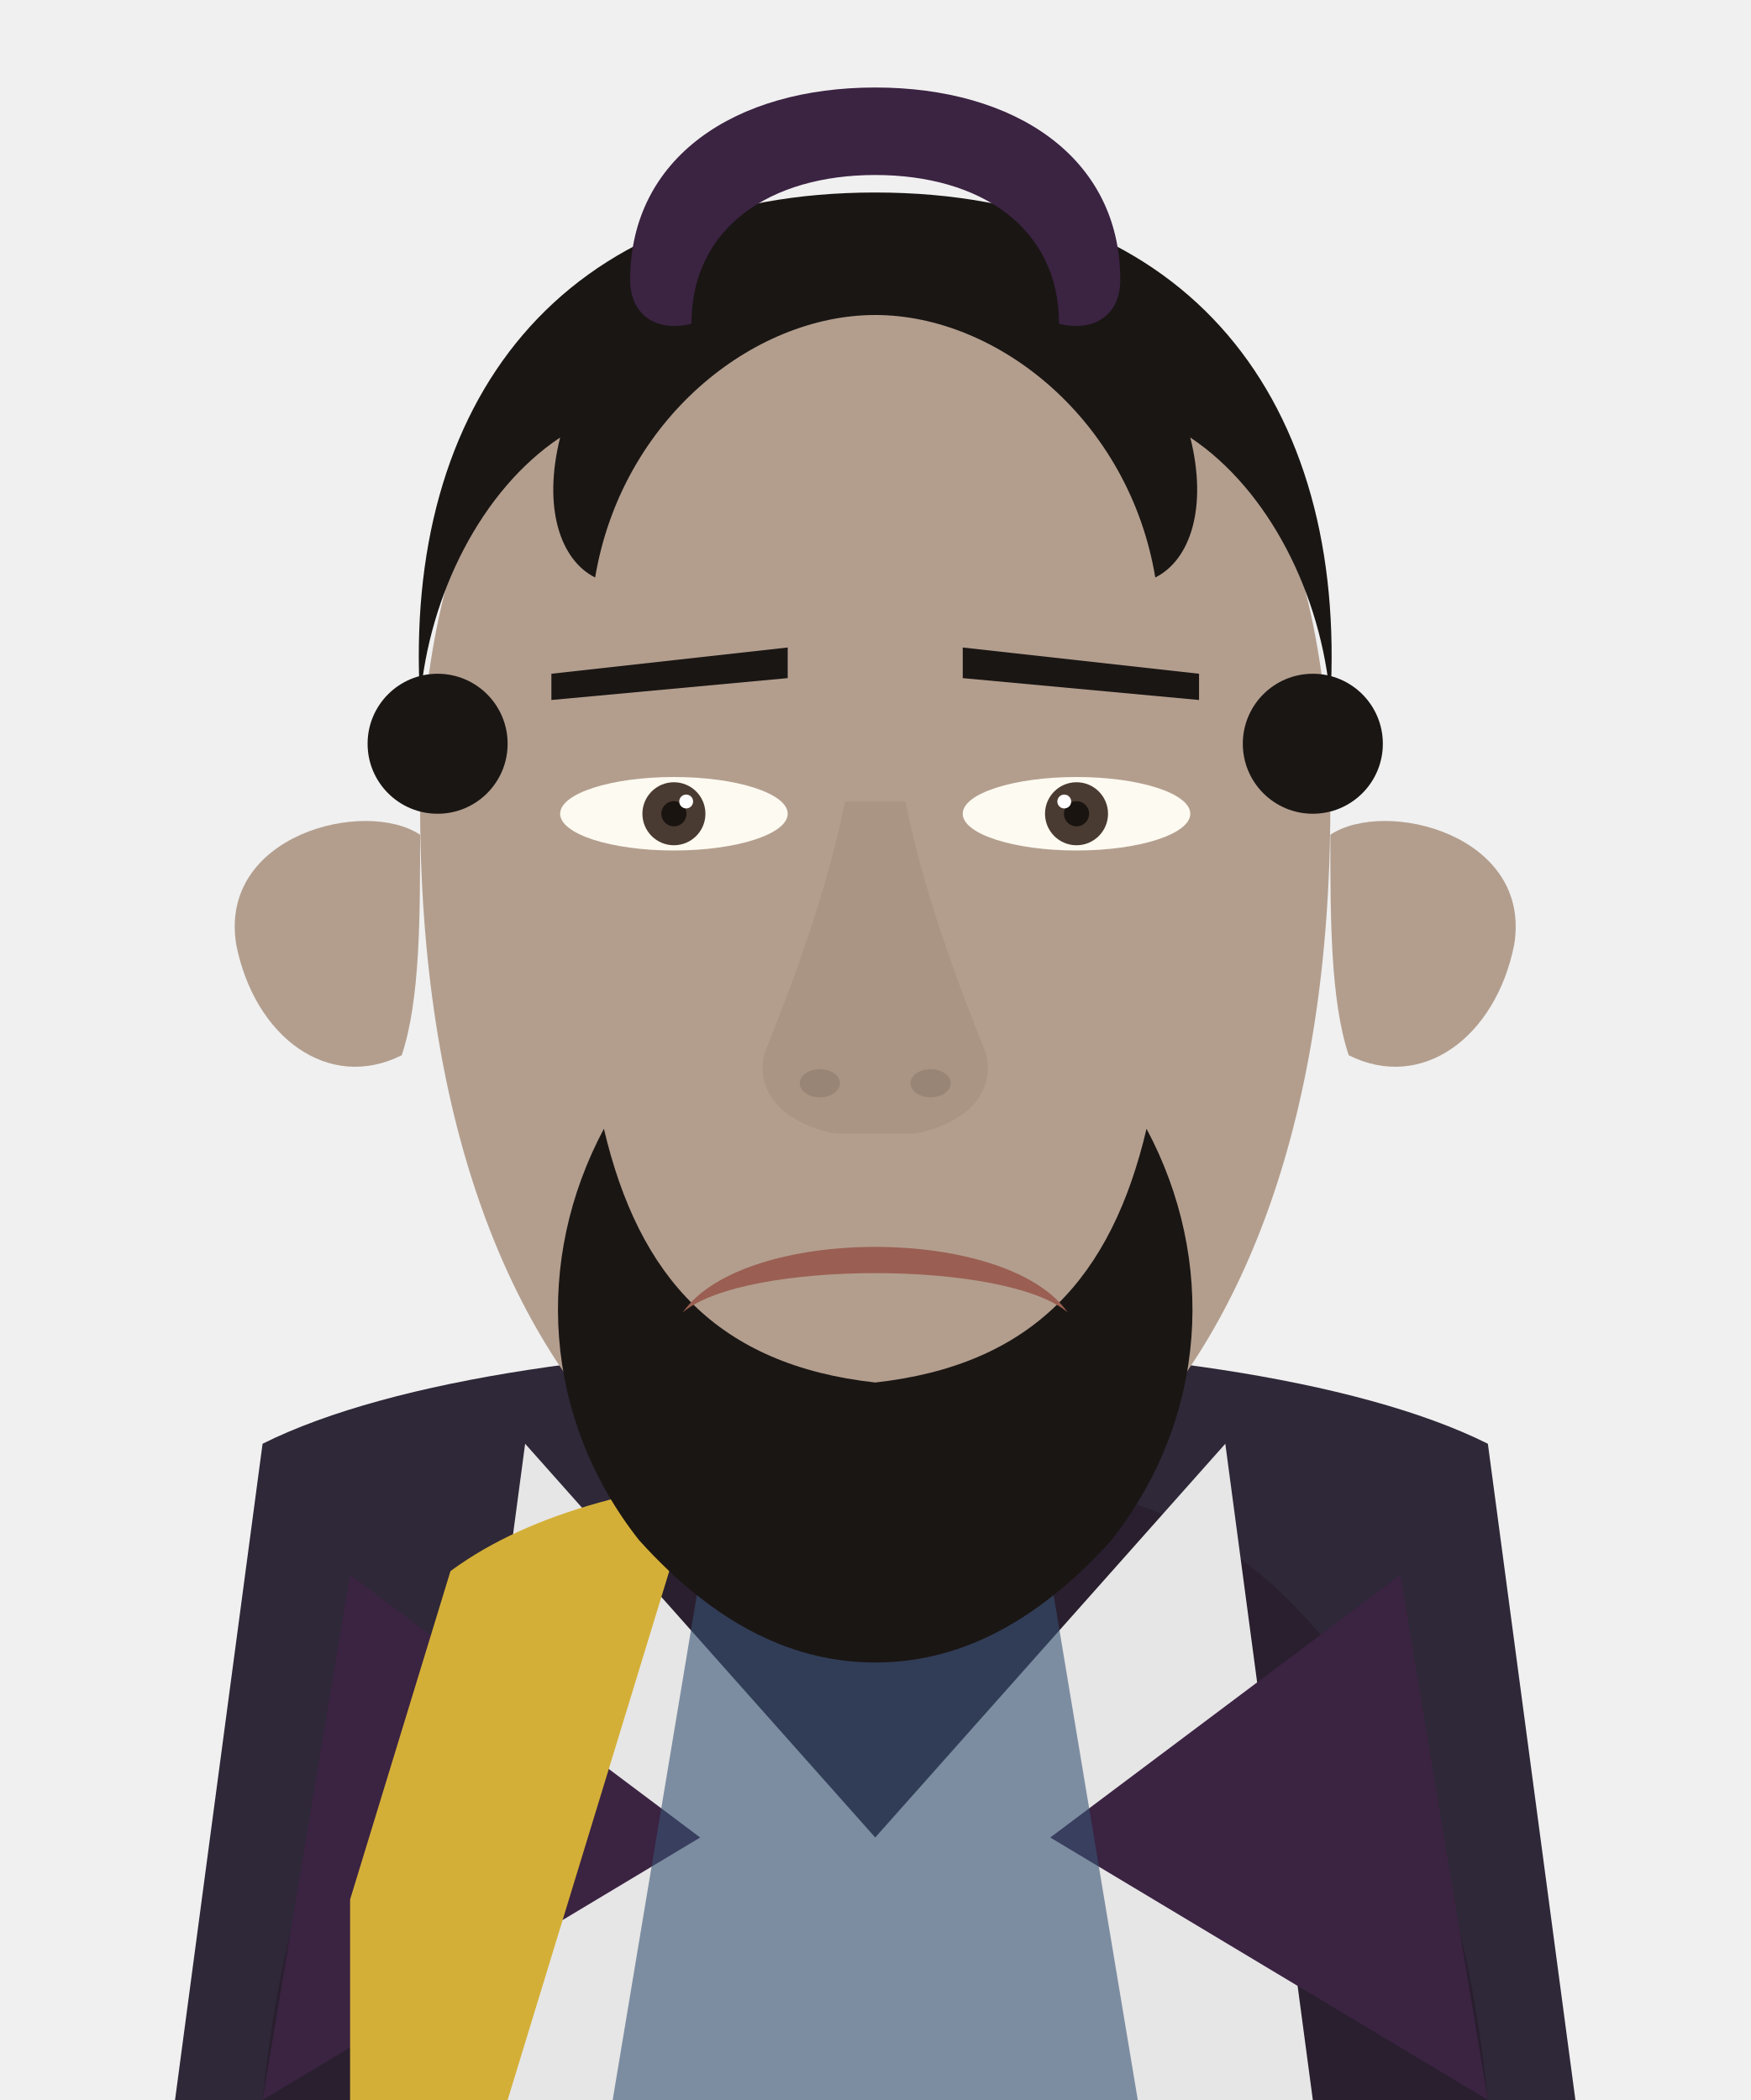
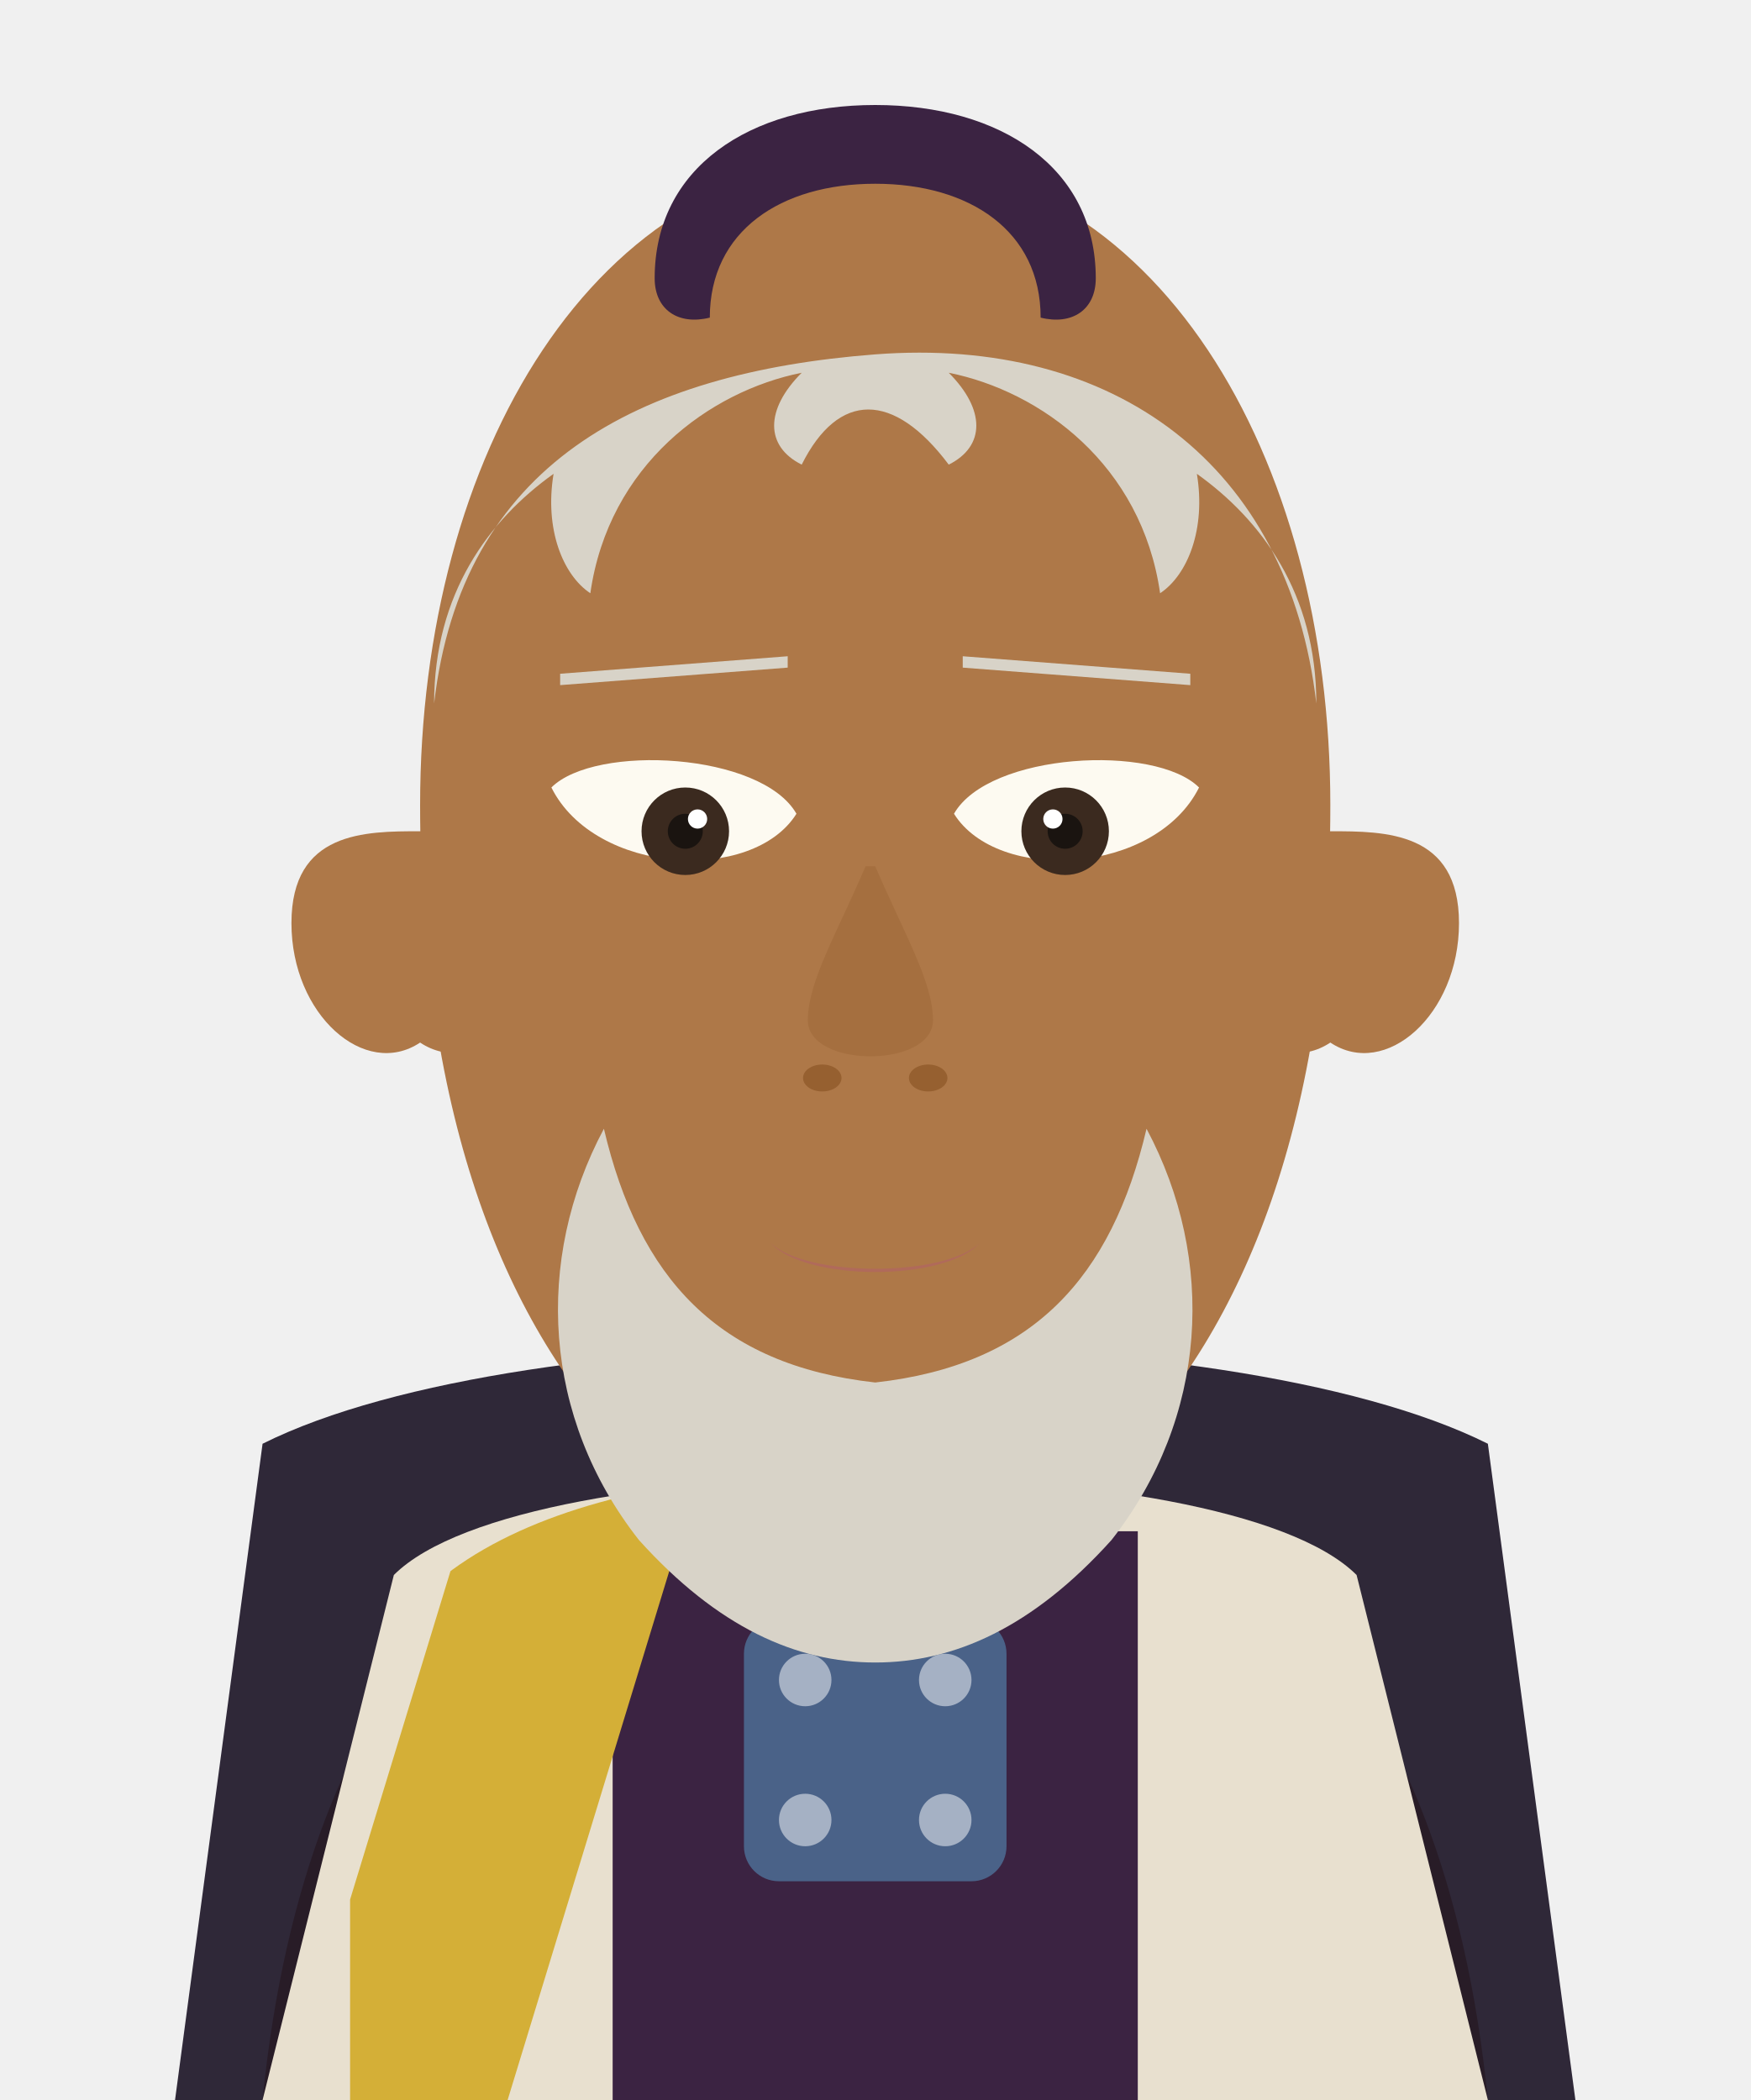
<svg xmlns="http://www.w3.org/2000/svg" viewBox="0 0 200 240" width="100%" height="100%">
-   <path d="M82,145 L82,185 C90,195 110,195 118,185 L118,145 Z" fill="#b39e8e" />
-   <path d="M82,145 L82,165 C90,175 110,175 118,165 L118,145 Z" fill="#958070" opacity="0.5" />
-   <path d="M30,240 C35,190 60,170 82,170 L118,170 C140,170 165,190 170,240 Z" fill="#b39e8e" />
+   <path d="M82,145 L82,185 C90,195 110,195 118,185 L118,145 Z" fill="#ae7848" />
+   <path d="M82,145 L82,165 C90,175 110,175 118,165 L118,145 Z" fill="#905a2a" opacity="0.5" />
+   <path d="M30,240 C35,190 60,170 82,170 L118,170 C140,170 165,190 170,240 Z" fill="#ae7848" />
  <path d="M20,240 L30,165 C60,150 140,150 170,165 L180,240 Z" fill="#1a1224" opacity="0.9" />
-   <path d="M50,240 L60,165 L100,210 L140,165 L150,240 Z" fill="#e6e6e6" />
-   <path d="M30,240 L40,180 L80,210 L30,240 Z" fill="#3b2342" />
-   <path d="M170,240 L160,180 L120,210 L170,240 Z" fill="#3b2342" />
-   <path d="M70,240 L80,180 L120,180 L130,240 Z" fill="#375273" opacity="0.6" />
+   <path d="M30,240 L45,180 C60,165 140,165 155,180 L170,240 Z" fill="#e8e0cf" />
+   <path d="M70,175 L130,175 L130,240 L70,240 Z" fill="#3b2342" />
+   <rect x="85" y="185" width="30" height="30" fill="#4a6288" rx="4" />
+   <circle cx="92" cy="192" r="3" fill="#ffffff" opacity="0.5" />
+   <circle cx="108" cy="192" r="3" fill="#ffffff" opacity="0.5" />
+   <circle cx="92" cy="208" r="3" fill="#ffffff" opacity="0.5" />
+   <circle cx="108" cy="208" r="3" fill="#ffffff" opacity="0.5" />
  <clipPath id="garmentClip">
    <path d="M40,240 L40,202 C40,178 66,168 100,168 C134,168 160,178 160,202 L160,240 Z" />
  </clipPath>
  <g clip-path="url(#garmentClip)">
    <path d="M55,168 L80,168 L58,240 L33,240 Z" fill="#d4af37" />
  </g>
-   <g transform="translate(48, 108) scale(1.05) translate(-48, -108)">
-     <path d="M48,96 C42,92 26,96 28,108 C30,118 38,124 46,120 C48,114 48,105 48,96 Z" fill="#b39e8e" />
+   <g transform="translate(48,95) scale(1.05) translate(-48,-95)">
+     <path d="M48,95 C42,95 34,95 34,105 C34,115 42,122 48,118 C54,122 62,115 62,105 C62,95 54,95 48,95 Z" fill="#ae7848" />
  </g>
-   <g transform="translate(152, 108) scale(1.05) translate(-152, -108)">
-     <path d="M152,96 C158,92 174,96 172,108 C170,118 162,124 154,120 C152,114 152,105 152,96 Z" fill="#b39e8e" />
+   <g transform="translate(152,95) scale(1.05) translate(-152,-95)">
+     <path d="M152,95 C158,95 166,95 166,105 C166,115 158,122 152,118 C146,122 138,115 138,105 C138,95 146,95 152,95 Z" fill="#ae7848" />
  </g>
-   <g transform="translate(100, 110) scale(1) translate(-100, -110)">
-     <path d="M100,25 C132,25 152,52 152,92 C152,128 142,152 128,166 C117,176 108,180 100,180 C92,180 83,176 72,166 C58,152 48,128 48,92 C48,52 68,25 100,25 Z" fill="#b39e8e" />
+   <g transform="translate(100,30) scale(1.05) translate(-100,-30)" />
+   <path d="M100,18 C132,18 152,52 152,92 C152,128 142,152 128,166 C117,176 108,180 100,180 C92,180 83,176 72,166 C58,152 48,128 48,92 C48,52 68,18 100,18 Z" fill="#ae7848" />
+   <path d="M86,163 L114,163 C114,174 108,183 100,185 C92,183 86,174 86,163 Z" fill="#ae7848" />
+   <path d="M90,178 C94,181 106,181 110,178 C106,180.5 94,180.5 90,178 Z" fill="#925c2c" opacity="0.2" />
+   <path d="M69,129 C61,144 62,162 73,176 C82,186 91,190 100,190 C109,190 118,186 127,176 C138,162 139,144 131,129 C127,146 118,156 100,158 C82,156 73,146 69,129 Z" fill="#d8d3c8" />
+   <path d="M88,142 C92,146 108,146 112,142 C108,146.5 92,146.5 88,142 Z" fill="#b06a5a" />
+   <g transform="translate(100,110) scale(1.1) translate(-100,-110)">
+     <path d="M99,100 C96,107 93,112 93,116 C93,121 106,121 106,116 C106,112 103,107 100,100 Z" fill="#925c2c" opacity="0.32" />
+     <ellipse cx="94.5" cy="122" rx="2" ry="1.4" fill="#925c2c" opacity="0.85" />
+     <ellipse cx="105.5" cy="122" rx="2" ry="1.4" fill="#925c2c" opacity="0.85" />
  </g>
-   <g transform="translate(100, 110) scale(1) translate(-100, -110)">
-     <path d="M93,164 L107,164 C107,176 107,179 100,181 C93,179 93,176 93,164 Z" fill="#978272" opacity="0.25" />
+   <path d="M64,77 L90,75 L90,76.3 L64,78.3 Z" fill="#d8d3c8" />
+   <g transform="translate(200,0) scale(-1,1)">
+     <path d="M64,77 L90,75 L90,76.3 L64,78.3 Z" fill="#d8d3c8" />
  </g>
-   <path d="M69,129 C61,144 62,162 73,176 C82,186 91,190 100,190 C109,190 118,186 127,176 C138,162 139,144 131,129 C127,146 118,156 100,158 C82,156 73,146 69,129 Z" fill="#1a1614" />
-   <path d="M78,150 C85,140 115,140 122,150 C115,144 85,144 78,150 Z" fill="#9a5f52" />
-   <g transform="translate(100,110) scale(1.15) translate(-100,-110)">
-     <path d="M97,94 C95,104 91,114 89,119 C88,123 91,126 96,127 L104,127 C109,126 112,123 111,119 C109,114 105,104 103,94 Z" fill="#978272" opacity="0.32" />
-     <ellipse cx="94.5" cy="122" rx="2" ry="1.4" fill="#978272" opacity="0.85" />
-     <ellipse cx="105.5" cy="122" rx="2" ry="1.4" fill="#978272" opacity="0.85" />
+   <path d="M63,90 C68,85 87,86 91,93 C86,101 68,100 63,90 Z" fill="#fdfaf1" />
+   <circle cx="78.3" cy="95" r="5" fill="#3b2a1f" />
+   <circle cx="78.3" cy="95" r="2" fill="#1a1410" />
+   <circle cx="79.7" cy="93.6" r="1.1" fill="#ffffff" />
+   <g transform="translate(200,0) scale(-1,1)">
+     <path d="M63,90 C68,85 87,86 91,93 C86,101 68,100 63,90 Z" fill="#fdfaf1" />
+     <circle cx="78.3" cy="95" r="5" fill="#3b2a1f" />
+     <circle cx="78.3" cy="95" r="2" fill="#1a1410" />
+     <circle cx="79.7" cy="93.6" r="1.1" fill="#ffffff" />
  </g>
-   <path d="M63,77 L90,74 L90,77.5 L63,80 Z" fill="#1a1614" />
-   <g transform="translate(200,0) scale(-1,1)">
-     <path d="M63,77 L90,74 L90,77.5 L63,80 Z" fill="#1a1614" />
+   <g transform="translate(100,30) scale(1.05) translate(-100,-30)">
+     <path d="M100,40 C126,38 145,52 148,78 C148,66 142,58 135,53 C136,59 134,64 131,66 C129,52 118,44 108,42 C112,46 112,50 108,52 C102,44 96,44 92,52 C88,50 88,46 92,42 C82,44 71,52 69,66 C66,64 64,59 65,53 C58,58 52,66 52,78 C55,52 74,42 100,40 Z" fill="#d8d3c8" />
  </g>
-   <ellipse cx="77" cy="93" rx="13" ry="4.2" fill="#fdfaf1" />
-   <circle cx="77" cy="93" r="3.6" fill="#4a3b32" />
-   <circle cx="77" cy="93" r="1.44" fill="#1a1410" />
-   <circle cx="78.4" cy="91.6" r="0.792" fill="#ffffff" />
-   <g transform="translate(200,0) scale(-1,1)">
-     <ellipse cx="77" cy="93" rx="13" ry="4.2" fill="#fdfaf1" />
-     <circle cx="77" cy="93" r="3.6" fill="#4a3b32" />
-     <circle cx="77" cy="93" r="1.44" fill="#1a1410" />
-     <circle cx="78.4" cy="91.6" r="0.792" fill="#ffffff" />
+   <g transform="translate(100,30) scale(0.9) translate(-100,-30)">
+     <path d="M72,32 C72,18 84,10 100,10 C116,10 128,18 128,32 C128,36 125,38 121,37 C121,26 112,20 100,20 C88,20 79,26 79,37 C75,38 72,36 72,32 Z" fill="#3b2342" />
  </g>
-   <path d="M100,22 C136,22 154,46 152,80 C151,68 145,56 136,50 C138,58 136,64 132,66 C129,48 114,36 100,36 C86,36 71,48 68,66 C64,64 62,58 64,50 C55,56 49,68 48,80 C46,46 64,22 100,22 Z" fill="#1a1614" />
-   <circle cx="50" cy="85" r="8" fill="#1a1614" />
-   <circle cx="150" cy="85" r="8" fill="#1a1614" />
-   <path d="M72,32 C72,18 84,10 100,10 C116,10 128,18 128,32 C128,36 125,38 121,37 C121,26 112,20 100,20 C88,20 79,26 79,37 C75,38 72,36 72,32 Z" fill="#3b2342" />
</svg>
